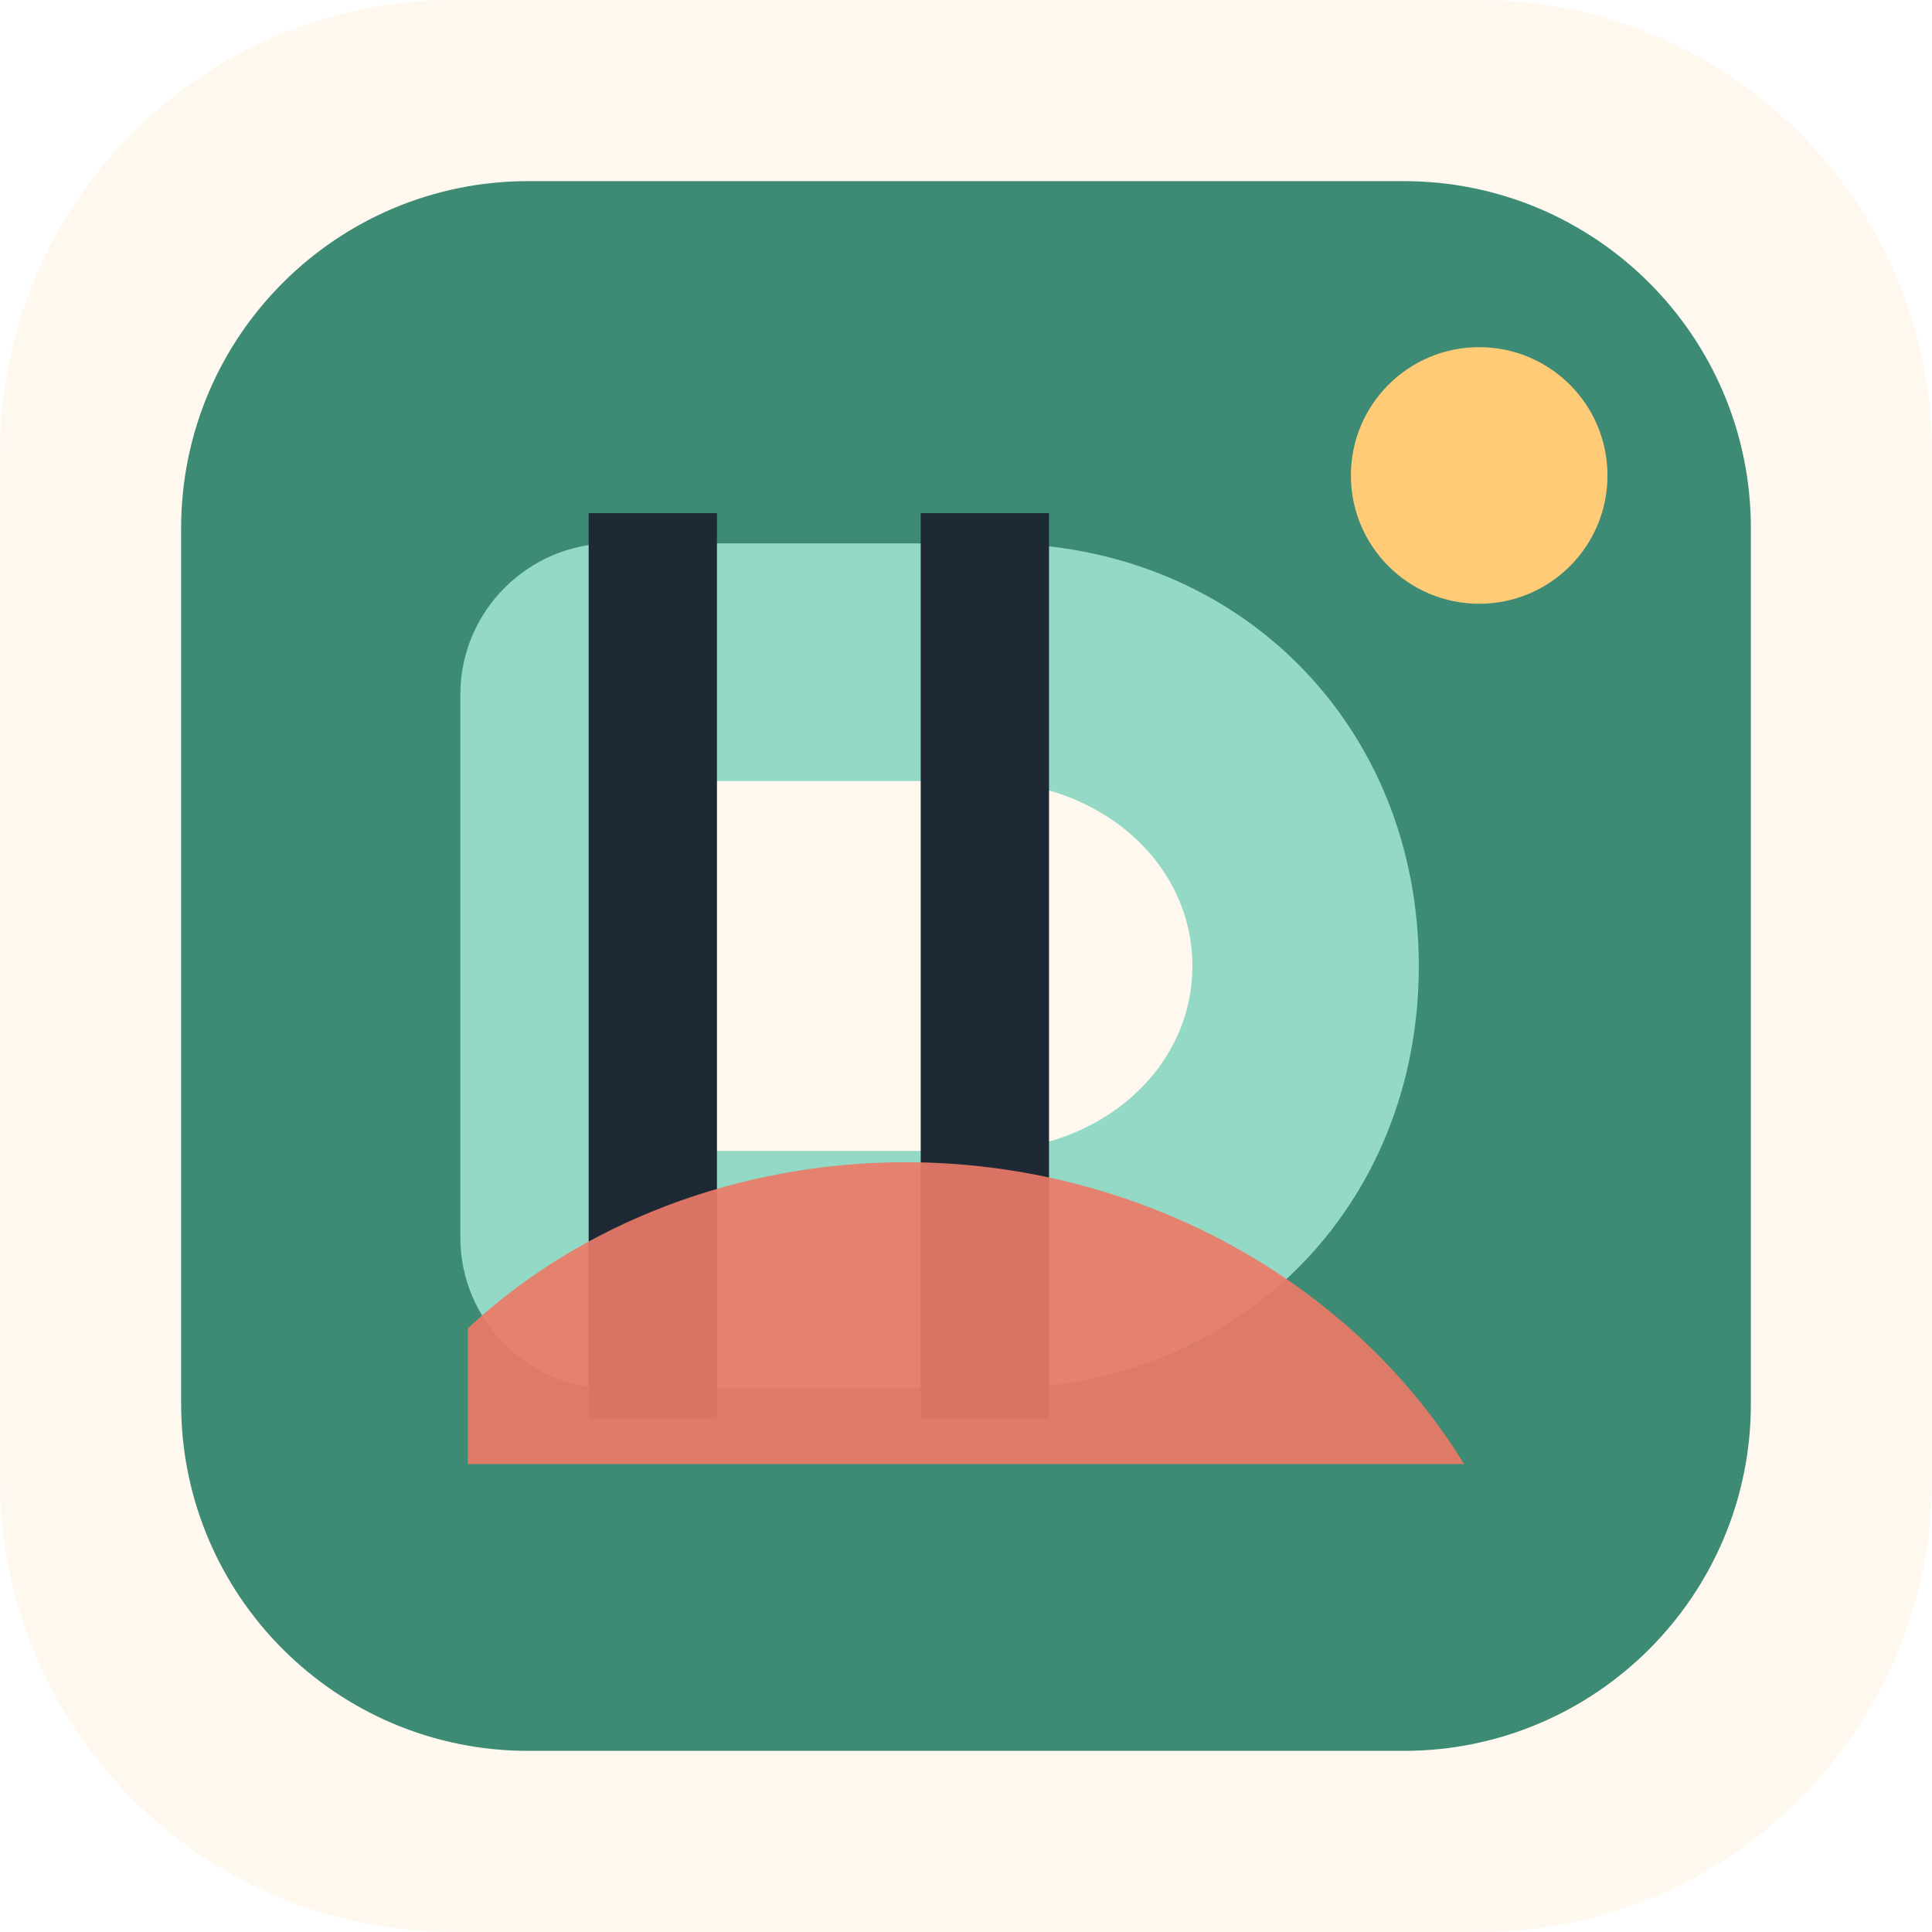
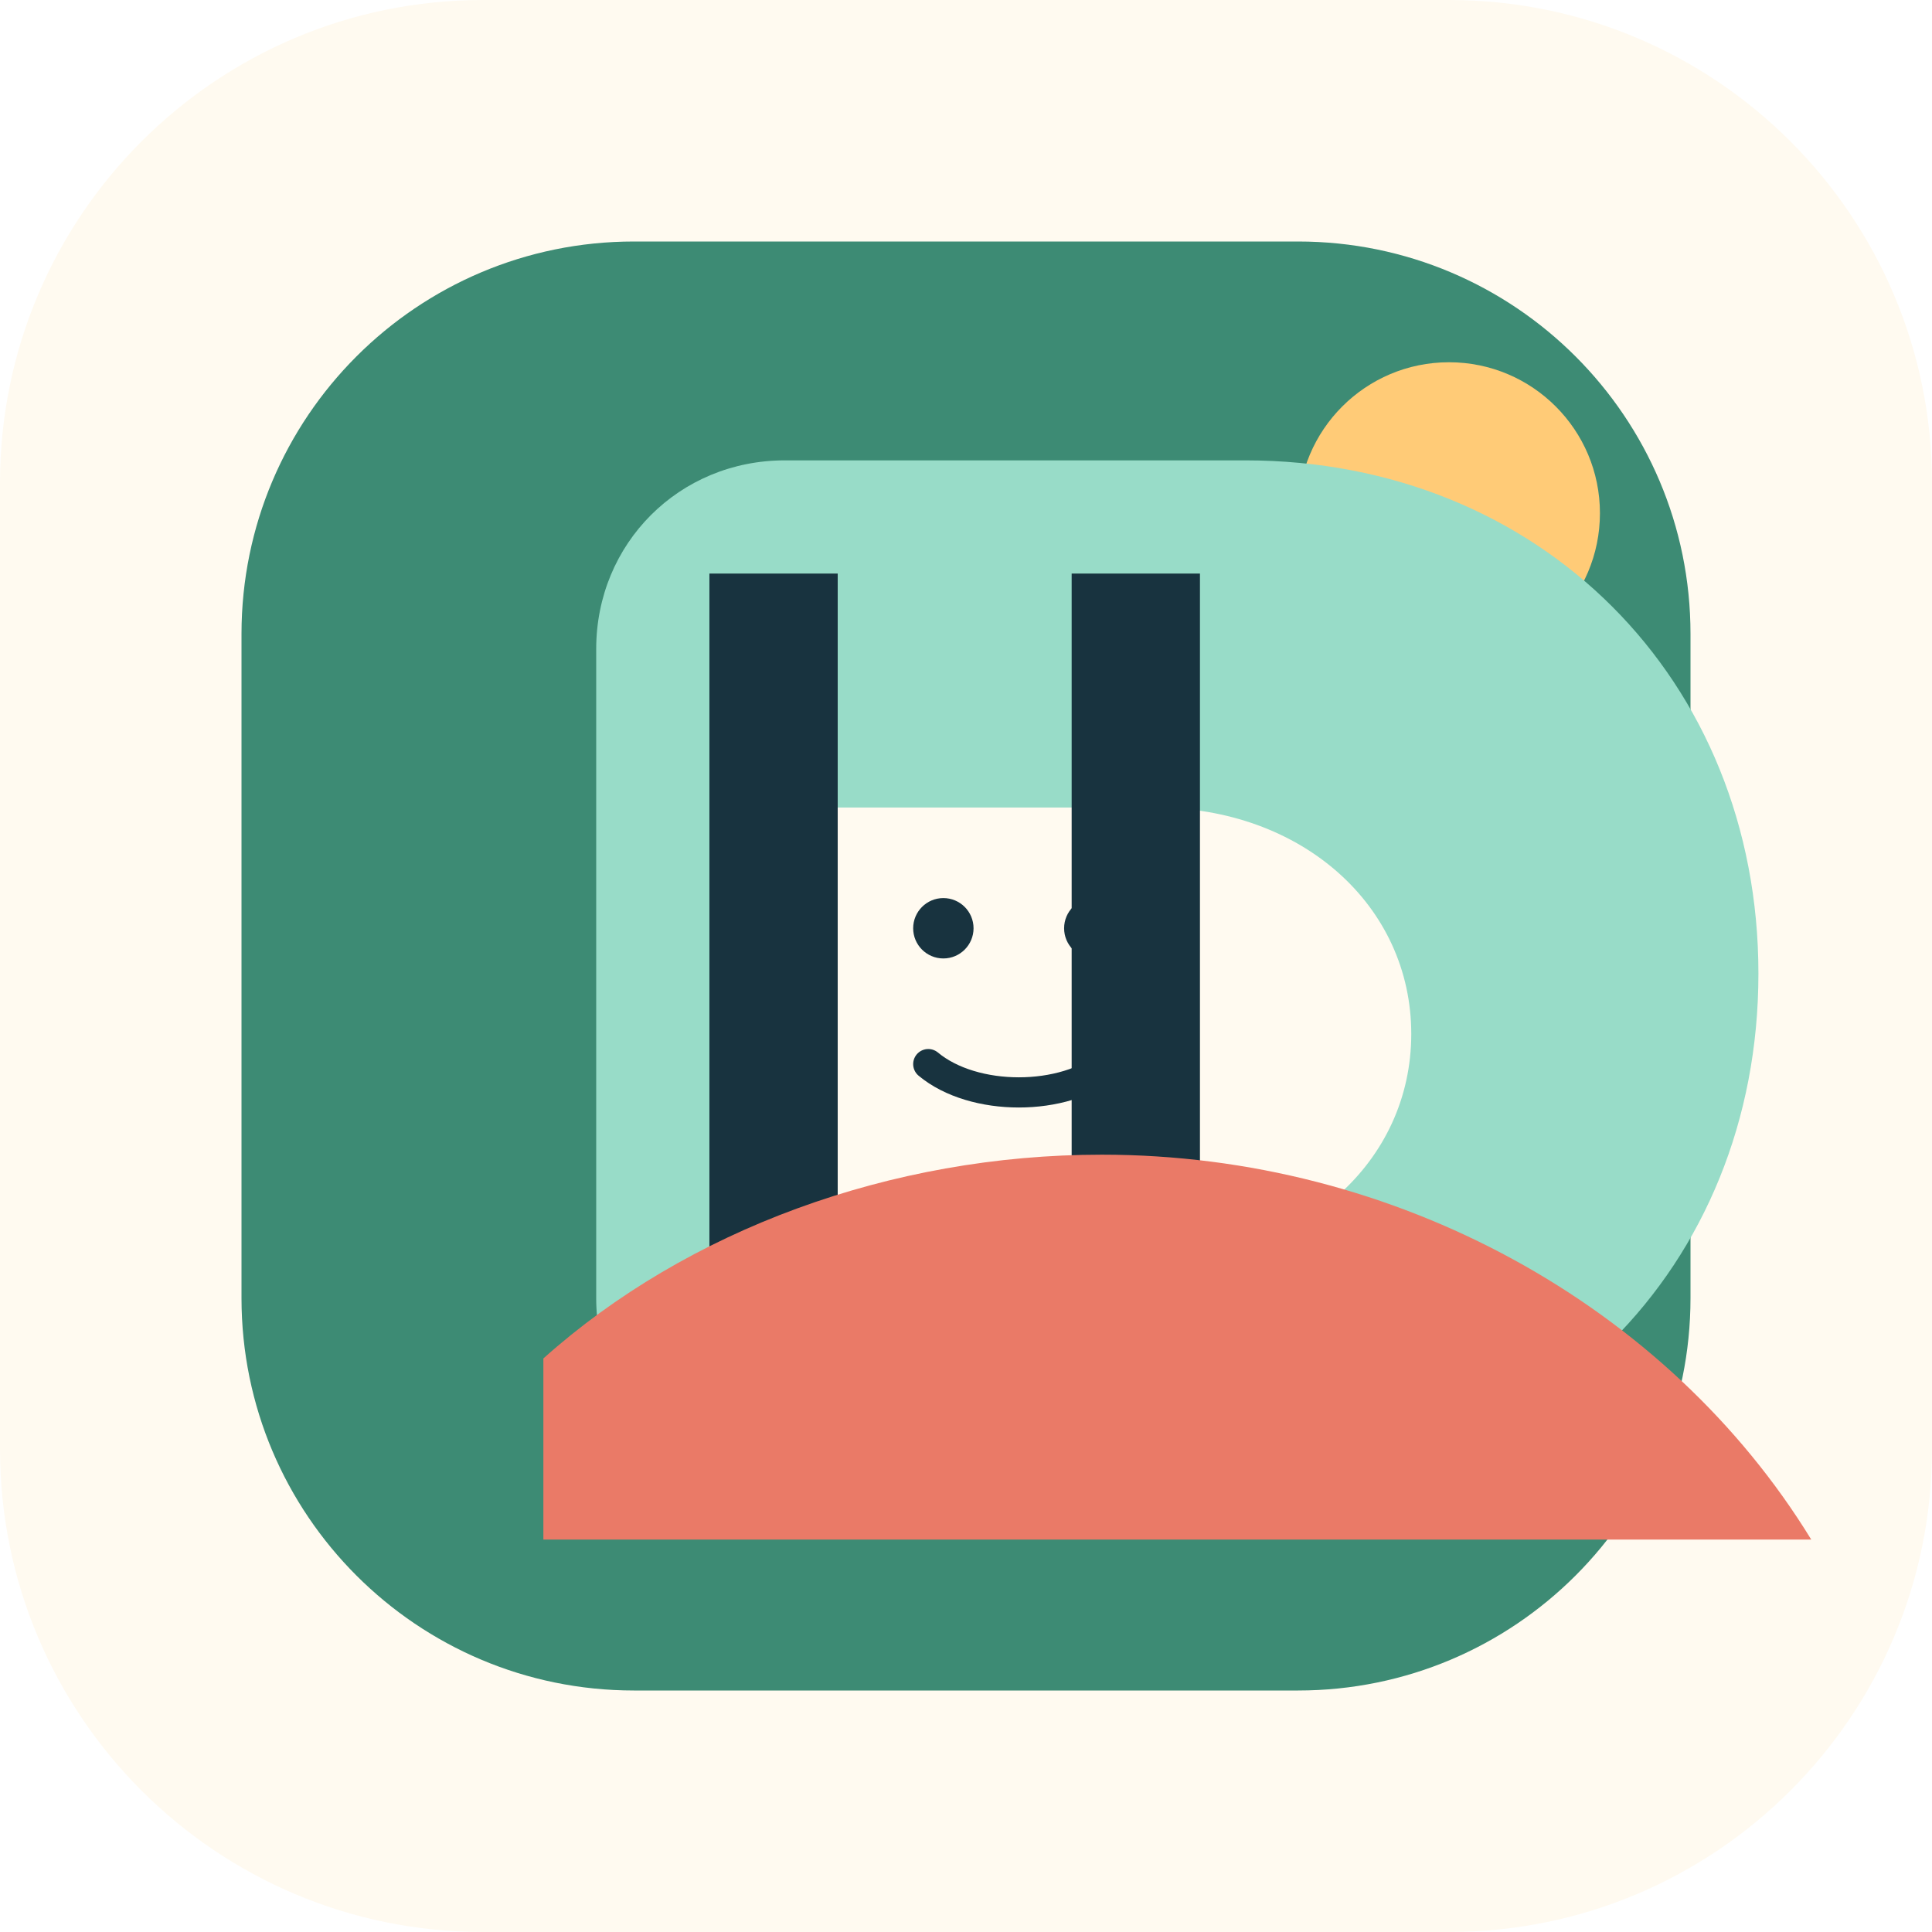
<svg xmlns="http://www.w3.org/2000/svg" viewBox="0 0 512 512">
-   <rect width="512" height="512" rx="120" fill="#fff8ef" />
-   <rect x="48" y="48" width="416" height="416" rx="92" fill="#3d8b74" />
-   <circle cx="392" cy="126" r="34" fill="#ffcb77" />
-   <path d="M122 184c0-22 18-40 40-40h102c64 0 112 48 112 112s-48 112-112 112H162c-22 0-40-18-40-40z" fill="#93d9c6" />
-   <path d="M175 207h85c32 0 56 22 56 49s-24 49-56 49h-85z" fill="#fff8ef" />
-   <path d="M156 136h34v240h-34zM244 136h34v240h-34z" fill="#1d2a35" />
-   <path d="M124 352c30-28 72-44 116-44 61 0 118 31 148 80H124z" fill="#ea7a67" opacity=".92" />
+   <rect width="512" height="512" rx="128" fill="#fffaf0" />
+   <rect x="64" y="64" width="384" height="384" rx="104" fill="#3d8b74" />
+   <circle cx="384" cy="136" r="40" fill="#ffcb77" />
+   <path d="M158 172c0-28 22-50 50-50h122c78 0 136 58 136 136s-58 136-136 136H208c-28 0-50-22-50-50z" fill="#98dcc8" />
+   <path d="M202 214h104c39 0 68 26 68 60s-29 60-68 60H202z" fill="#fffaf0" />
+   <path d="M188 152h34v224h-34zM284 152h34v224h-34z" fill="#18333f" />
+   <path d="M144 360c38-34 92-54 148-54 78 0 150 40 188 102H144z" fill="#ea7a67" />
+   <circle cx="250" cy="246" r="8" fill="#18333f" />
+   <circle cx="290" cy="246" r="8" fill="#18333f" />
+   <path d="M246 282c12 10 36 10 48 0" fill="none" stroke="#18333f" stroke-linecap="round" stroke-width="8" />
</svg>
